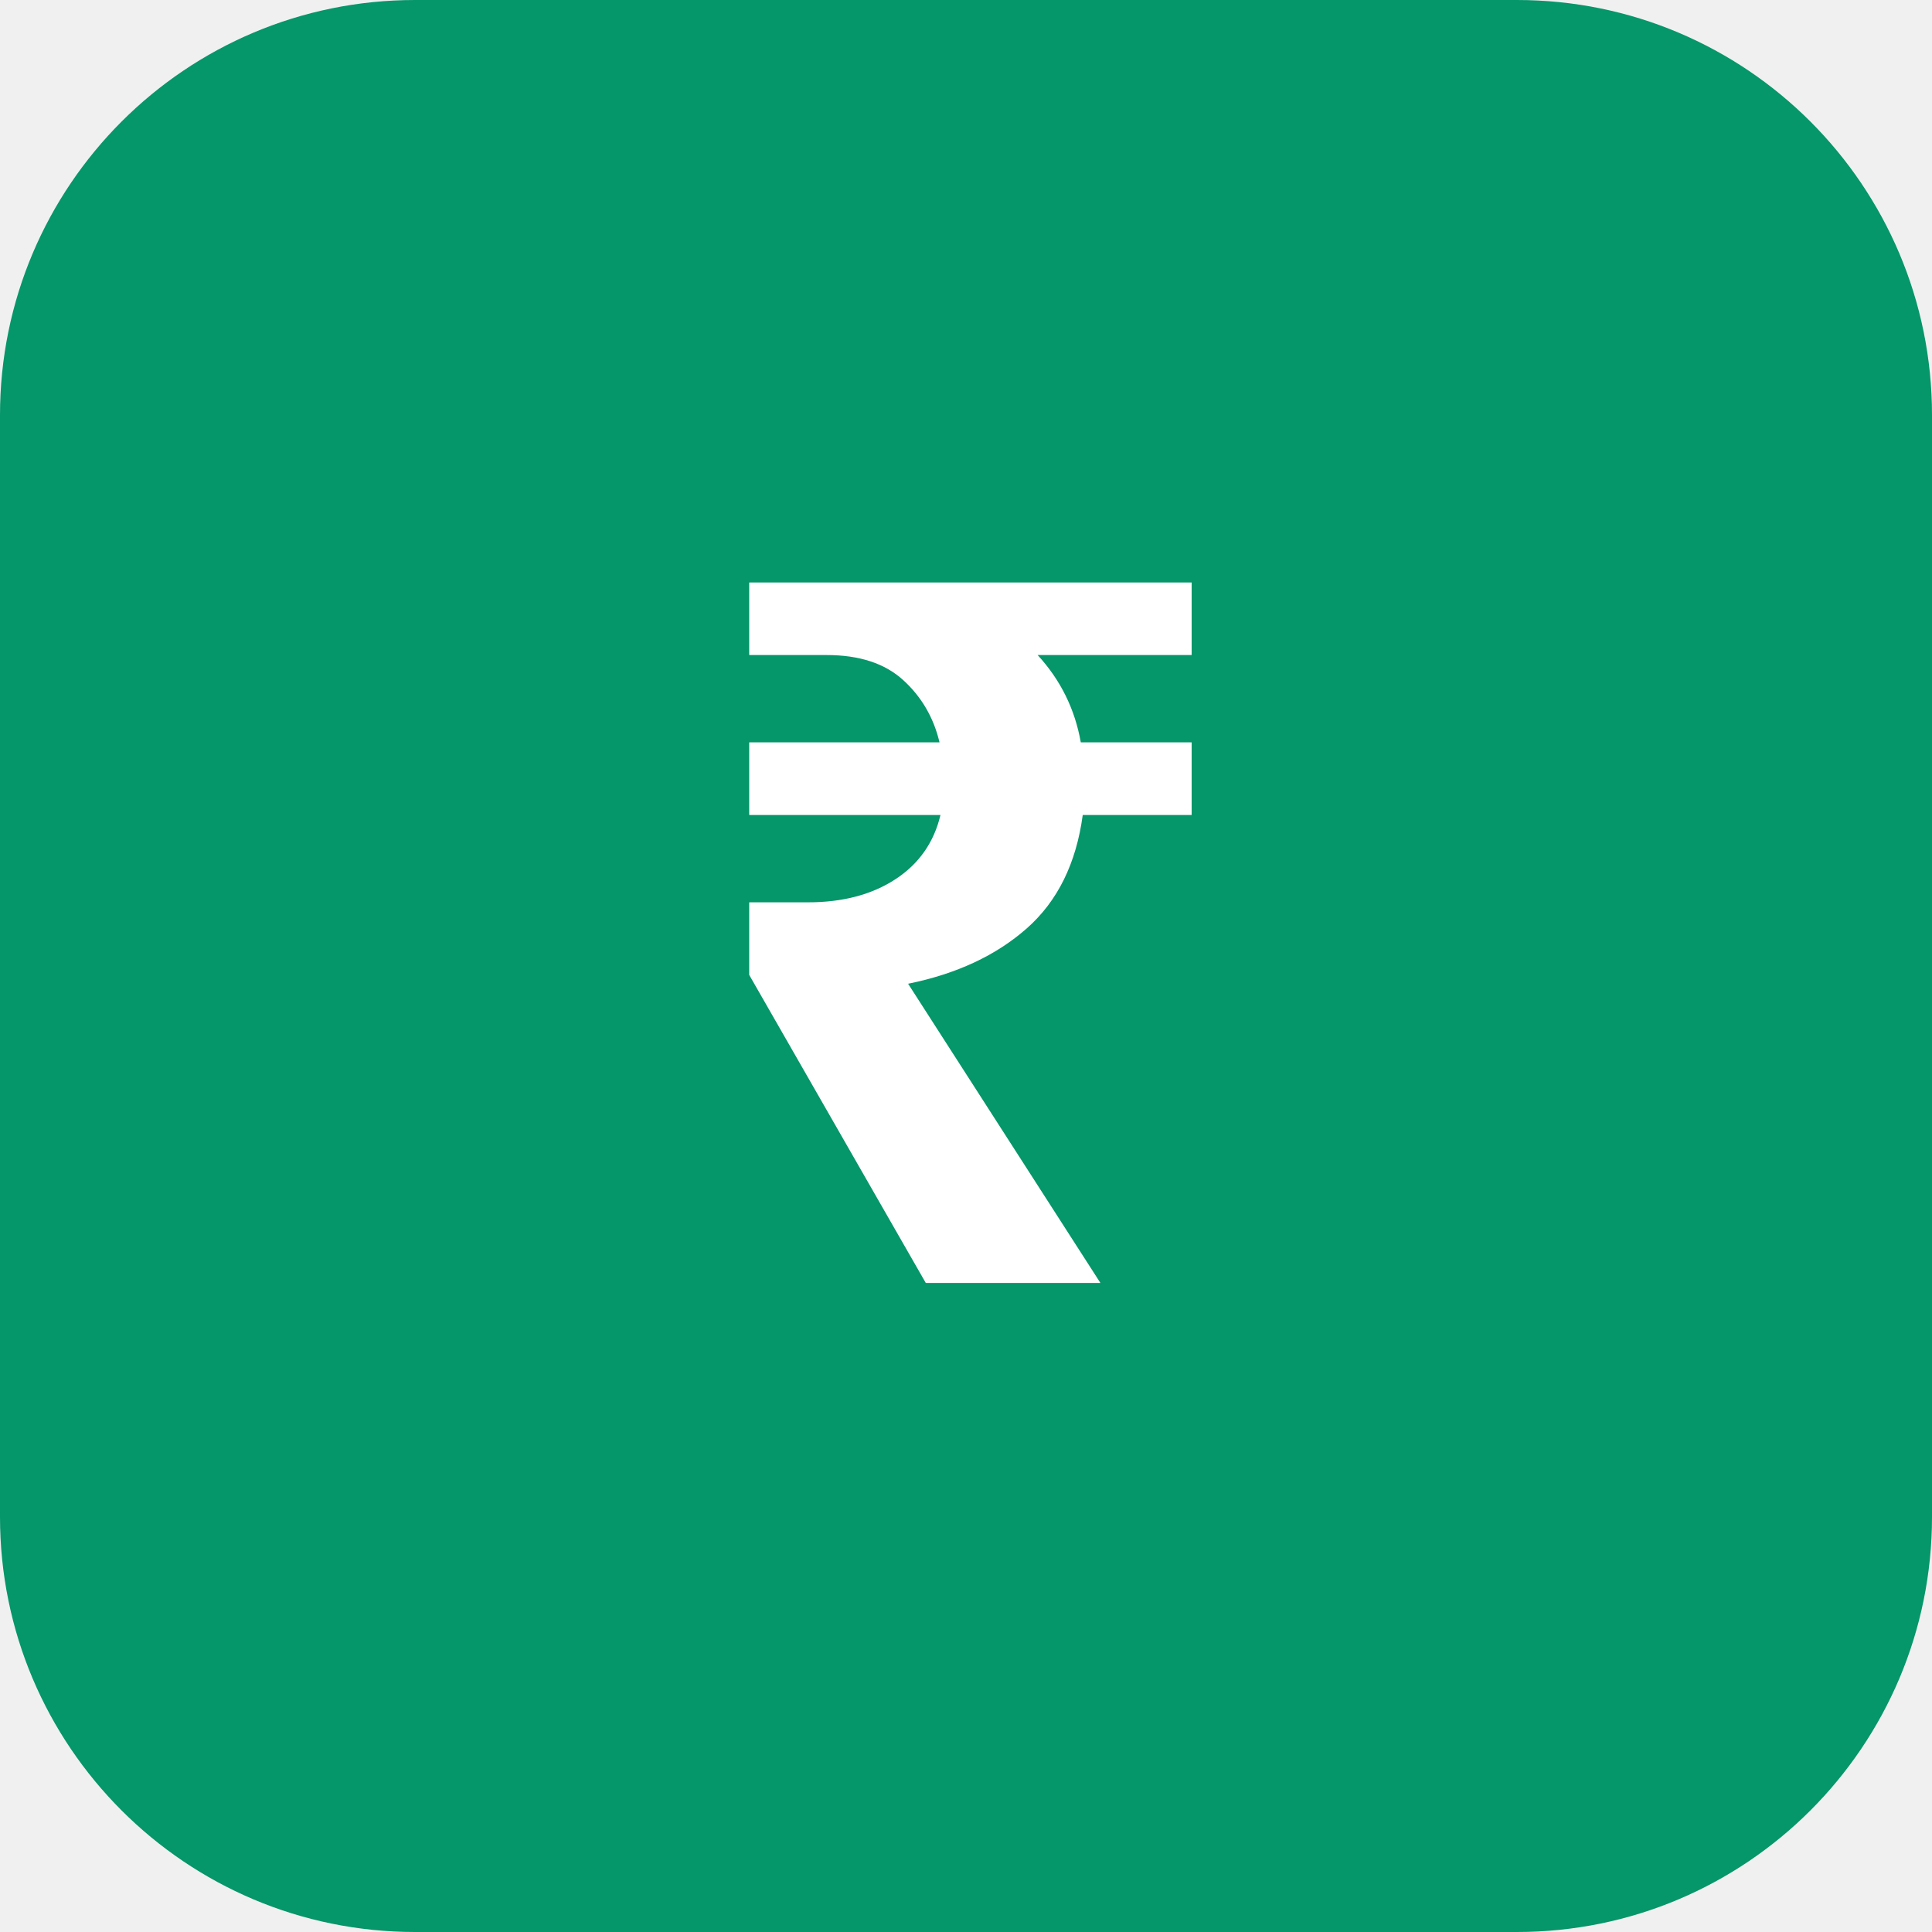
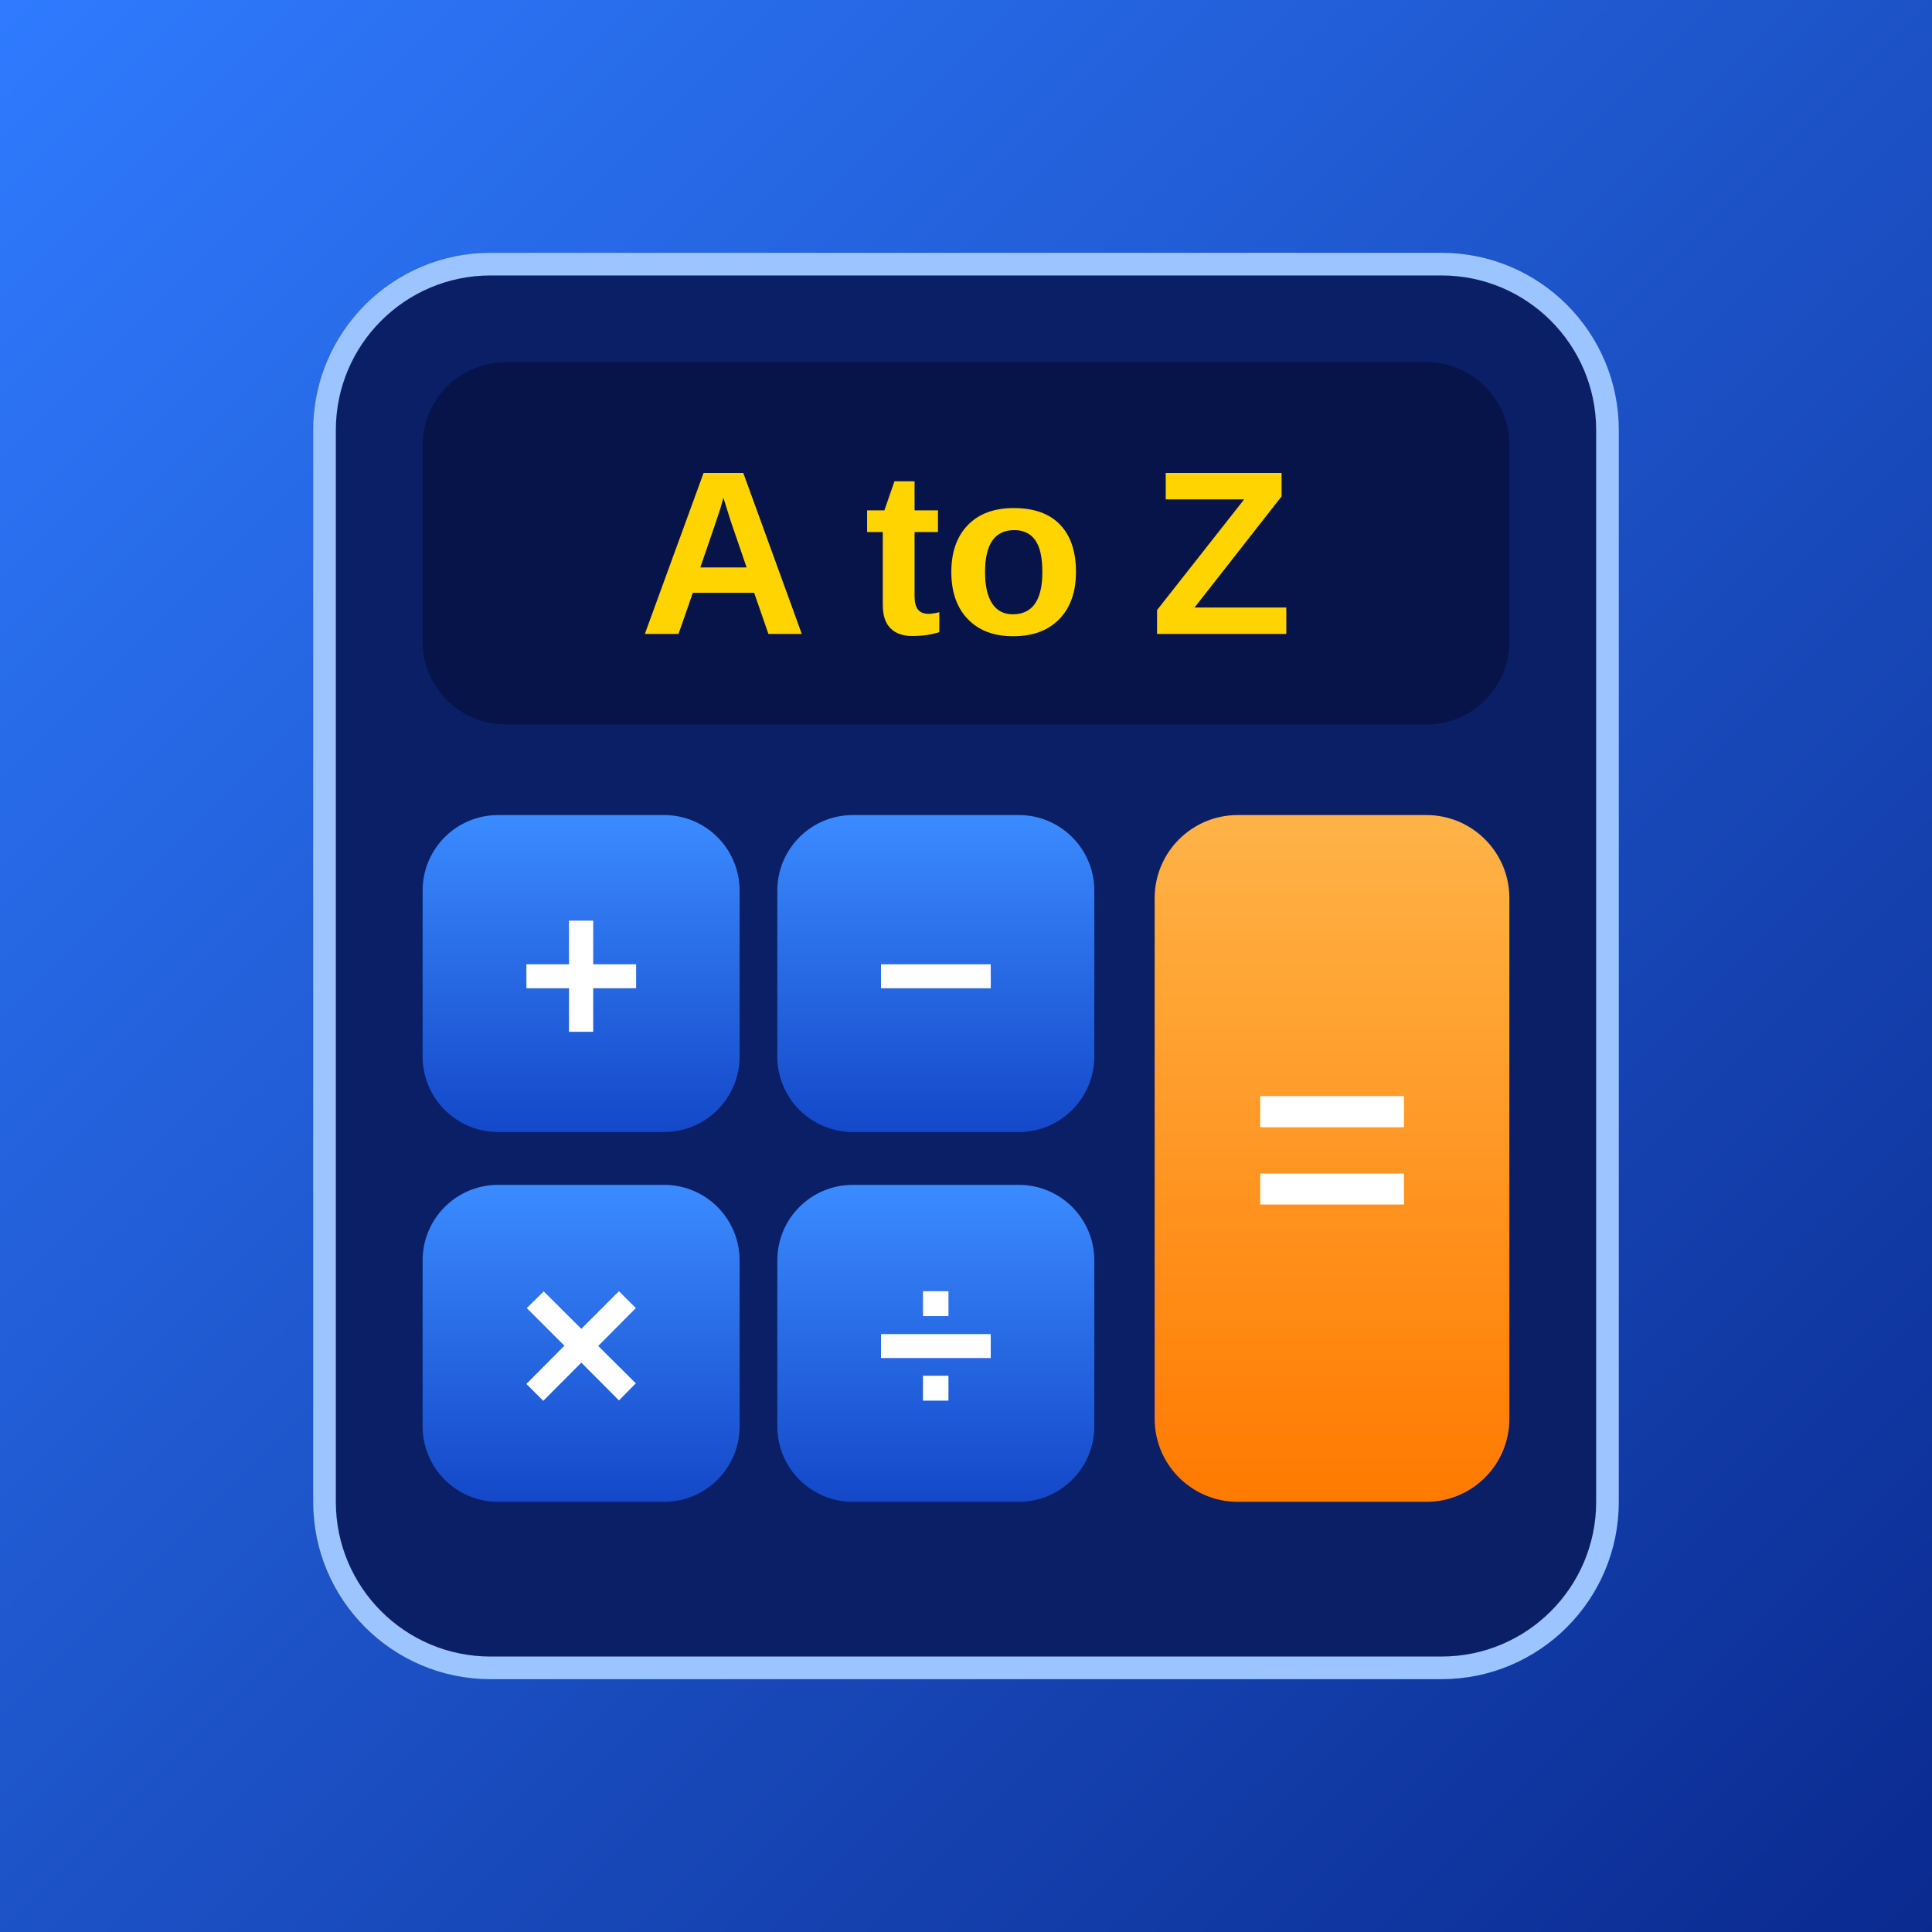
<svg xmlns="http://www.w3.org/2000/svg" viewBox="0 0 512 512">
-   <rect width="512" height="512" rx="110" fill="#059669" />
-   <text x="256" y="340" font-size="260" text-anchor="middle" fill="#fff" font-family="Arial" font-weight="700">₹</text>
+   <defs>
+     <linearGradient id="b" x1="0" y1="0" x2="1" y2="1">
+       <stop offset="0" stop-color="#2f7bff" />
+       <stop offset="1" stop-color="#0a2a8f" />
+     </linearGradient>
+     <linearGradient id="o" x1="0" y1="0" x2="0" y2="1">
+       <stop offset="0" stop-color="#ffb347" />
+       <stop offset="1" stop-color="#ff7a00" />
+     </linearGradient>
+     <linearGradient id="k" x1="0" y1="0" x2="0" y2="1">
+       <stop offset="0" stop-color="#3b8bff" />
+       <stop offset="1" stop-color="#1448c8" />
+     </linearGradient>
+   </defs>
+   <rect width="512" height="512" fill="url(#b)" />
+   <rect x="86" y="70" width="340" height="372" rx="44" fill="#0b1f66" stroke="#9cc4ff" stroke-width="6" />
+   <rect x="112" y="96" width="288" height="96" rx="22" fill="#06144a" />
+   <text x="256" y="168" font-family="Arial,Helvetica,sans-serif" font-size="62" font-weight="700" fill="#ffd400" text-anchor="middle">A to Z</text>
+   <g fill="url(#k)">
+     <rect x="112" y="216" width="84" height="84" rx="20" />
+     <rect x="206" y="216" width="84" height="84" rx="20" />
+     <rect x="112" y="314" width="84" height="84" rx="20" />
+     <rect x="206" y="314" width="84" height="84" rx="20" />
+   </g>
+   <rect x="306" y="216" width="94" height="182" rx="22" fill="url(#o)" />
+   <g font-family="Arial,Helvetica,sans-serif" font-size="58" font-weight="700" fill="#fff" text-anchor="middle">
+     <text x="154" y="278">+</text>
+     <text x="248" y="278">−</text>
+     <text x="154" y="376">×</text>
+     <text x="248" y="376">÷</text>
+     <text x="353" y="330" font-size="76">=</text>
+   </g>
</svg>
